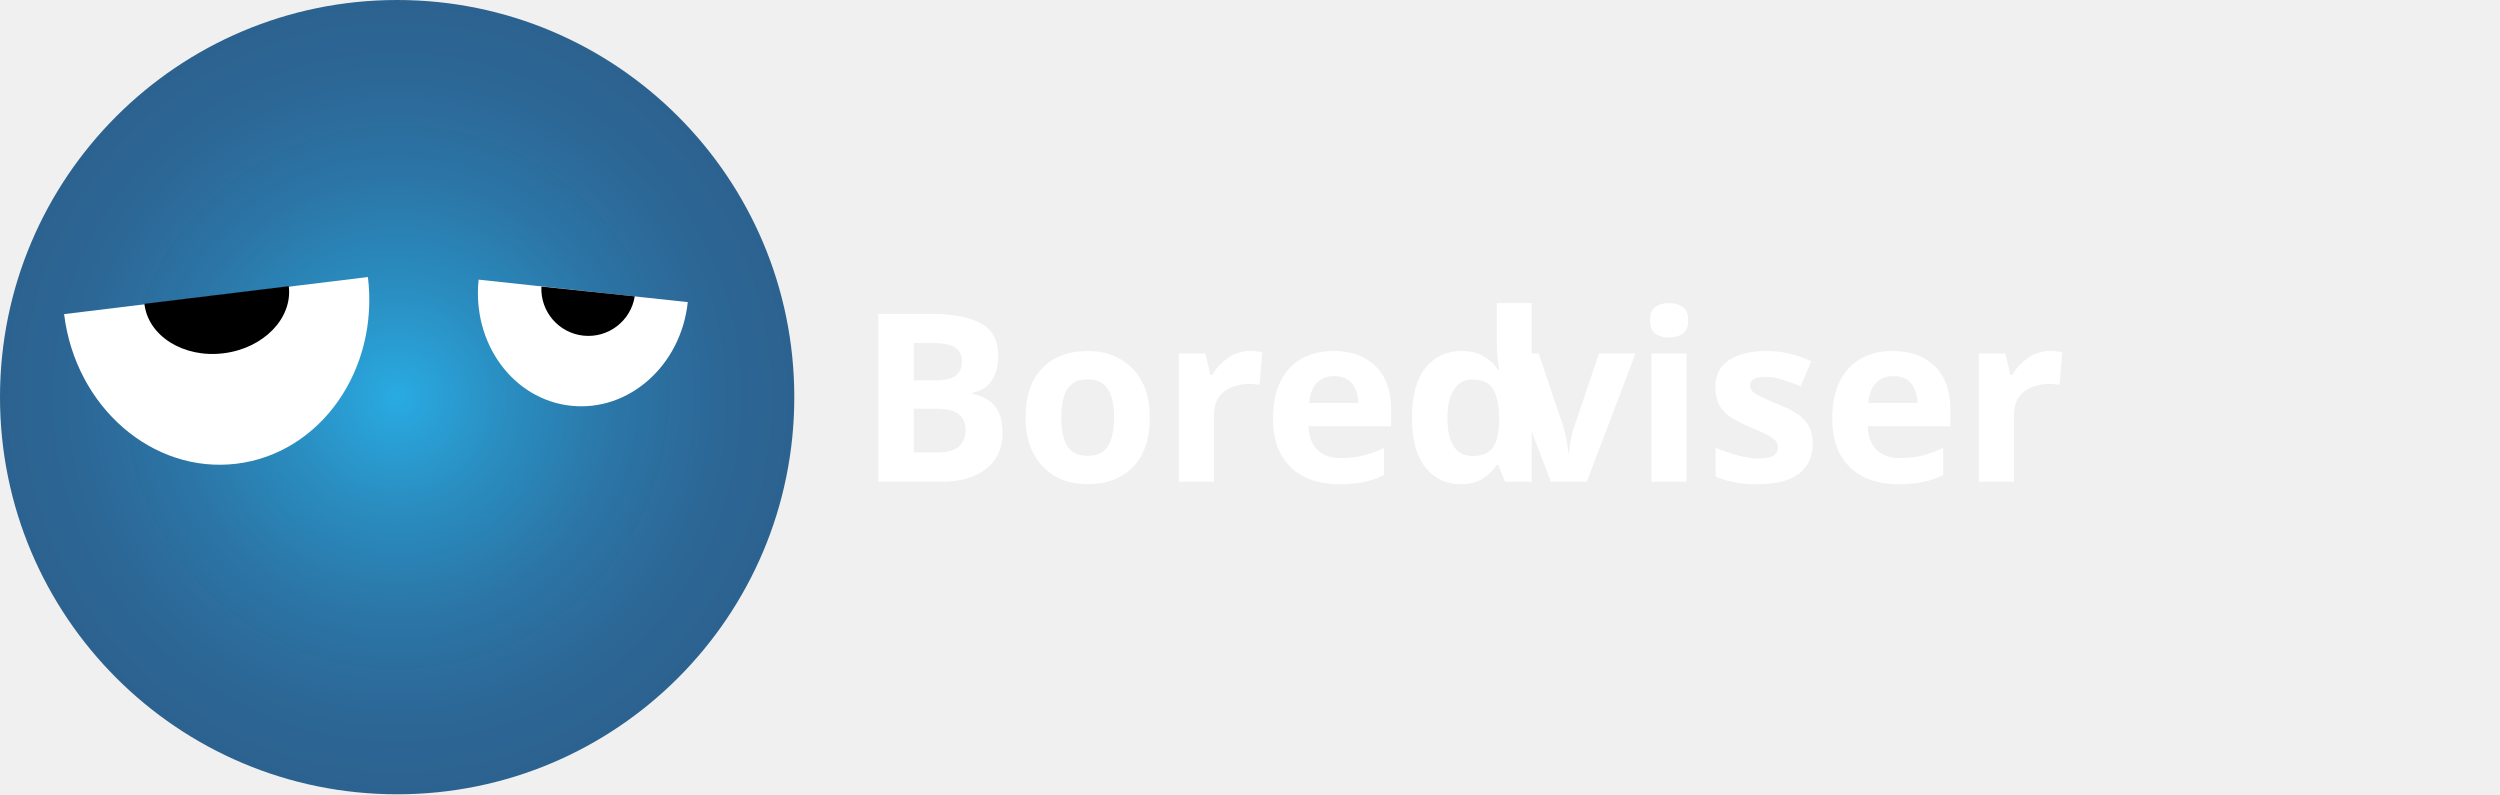
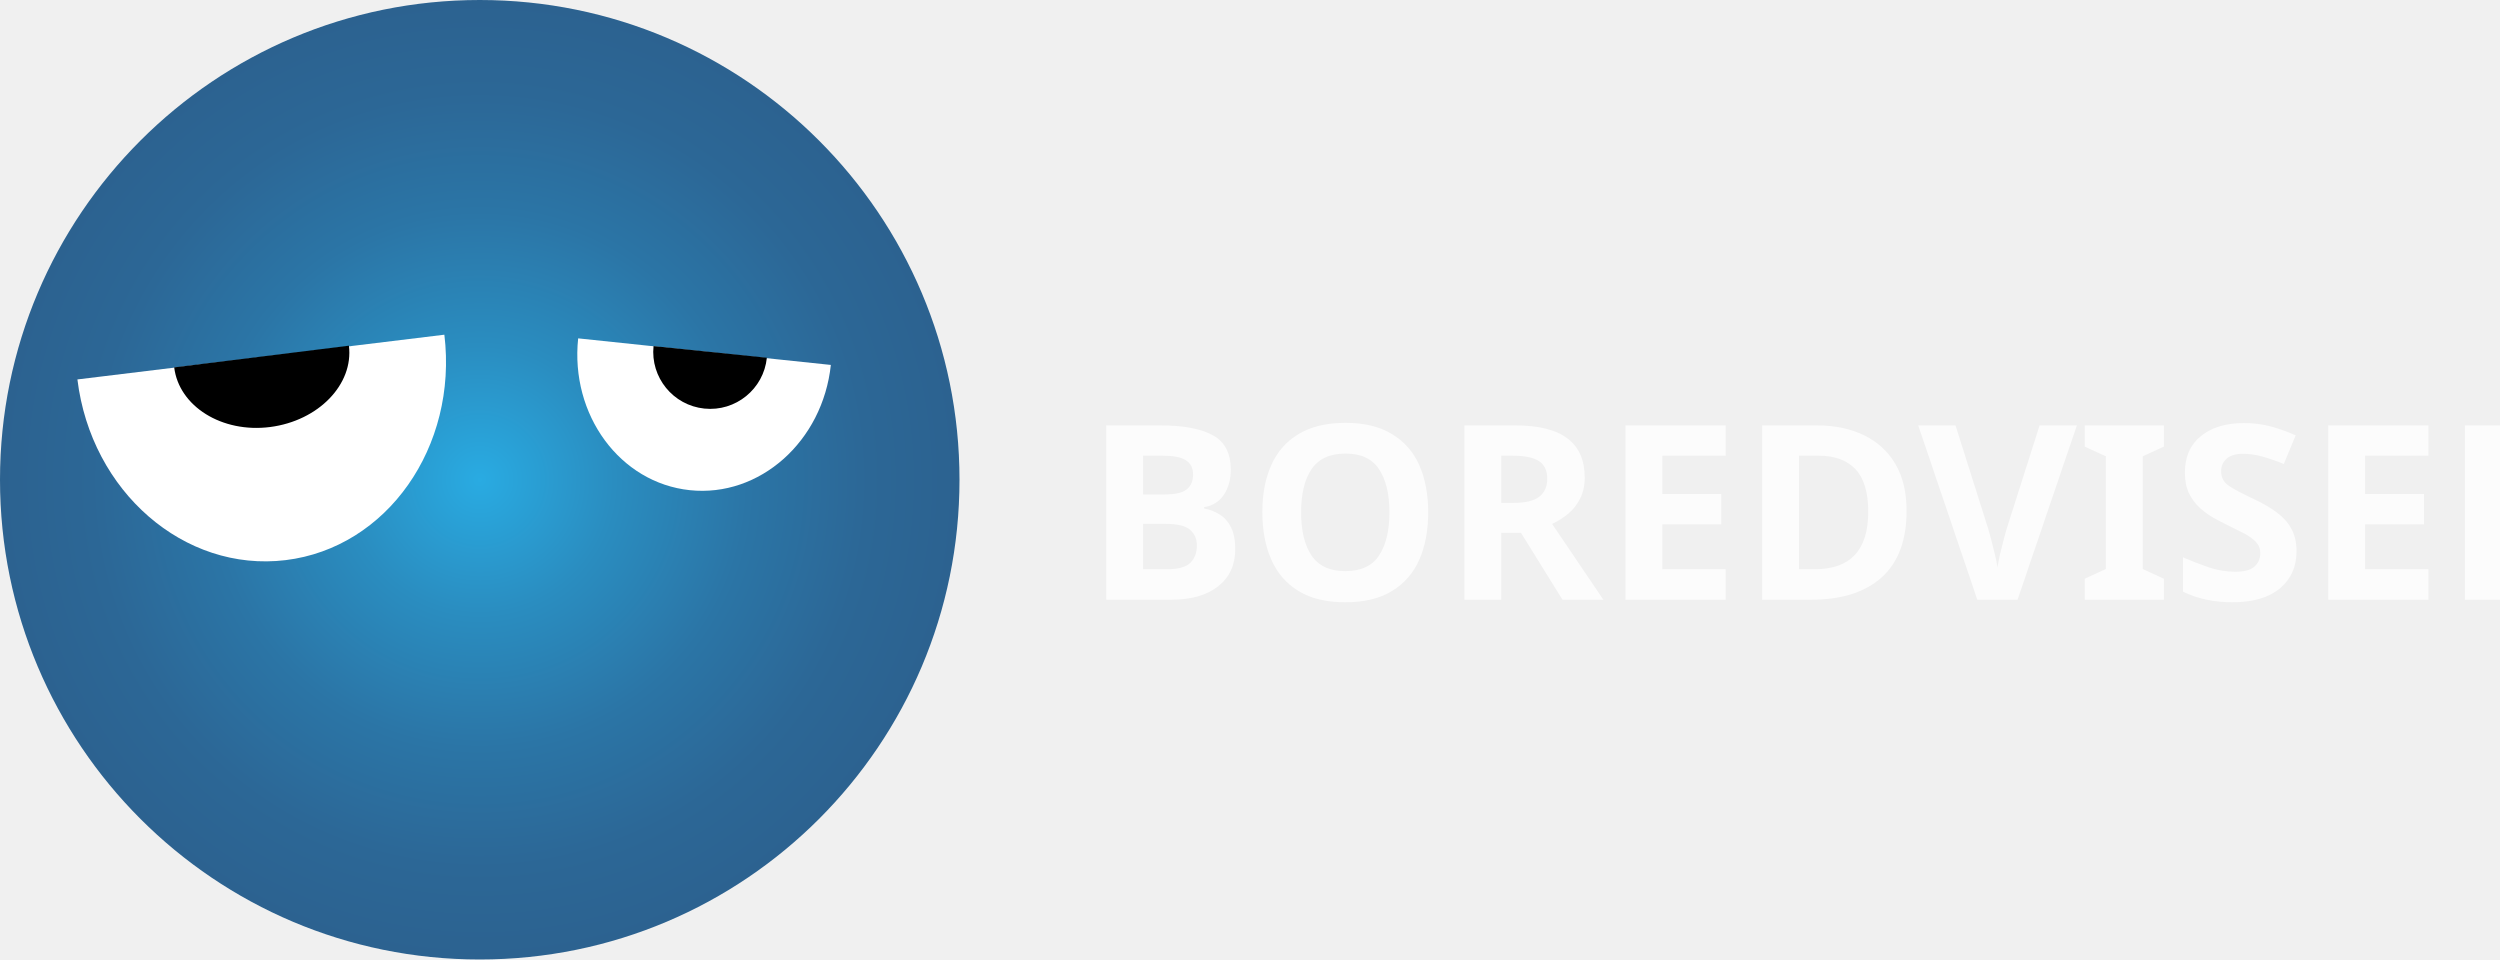
- <svg xmlns="http://www.w3.org/2000/svg" id="Layer_2" data-name="Layer 2" viewBox="0 0 191.49 60.83">
+ <svg xmlns="http://www.w3.org/2000/svg" id="Layer_2" data-name="Layer 2" viewBox="0 0 184.42 70.78">
  <defs>
-     <style>.cls-1{fill:url(#radial-gradient);}.cls-2,.cls-3{fill:#fff;}.cls-3{font-size:18px;font-family:TrebuchetMS-Bold, Trebuchet MS;font-weight:700;}.cls-4{letter-spacing:0.03em;}</style>
-     <radialGradient id="radial-gradient" cx="30.42" cy="30.42" r="30.42" gradientUnits="userSpaceOnUse">
+     <style>.cls-1{fill:url(#radial-gradient);}.cls-2{fill:#fff;}.cls-3{font-size:18px;fill:#fcfcfc;font-family:TrebuchetMS-Bold, Trebuchet MS;font-weight:700;}</style>
+     <radialGradient id="radial-gradient" cx="35.39" cy="35.39" r="35.39" gradientUnits="userSpaceOnUse">
      <stop offset="0" stop-color="#29abe2" />
      <stop offset="0.28" stop-color="#2a8dc0" />
      <stop offset="0.56" stop-color="#2b75a6" />
      <stop offset="0.81" stop-color="#2c6796" />
      <stop offset="1" stop-color="#2c6290" />
    </radialGradient>
  </defs>
-   <circle class="cls-1" cx="30.42" cy="30.42" r="30.42" />
-   <path class="cls-2" d="M32.12,70.8c.87,7.12-3.64,13.52-10.07,14.3S9.72,80.75,8.85,73.64" transform="translate(-3.94 -49.58)" />
-   <path class="cls-2" d="M56.62,72.72c-.51,4.85-4.51,8.41-8.94,7.94S40.09,75.89,40.6,71" transform="translate(-3.94 -49.58)" />
-   <path d="M52.56,72.28a3.6,3.6,0,0,1-7.15-.75" transform="translate(-3.94 -49.58)" />
-   <path d="M26.06,71.5c.3,2.46-1.93,4.76-5,5.14S15.28,75.31,15,72.85" transform="translate(-3.94 -49.58)" />
-   <text class="cls-3" transform="translate(65.65 36.9)">Bored<tspan class="cls-4" x="49.39" y="0">v</tspan>
-     <tspan x="59.44" y="0">iser</tspan>
-   </text>
+   <circle class="cls-1" cx="35.39" cy="35.39" r="35.39" />
+   <path class="cls-2" d="M38.57,69.3c1,8.27-4.23,15.72-11.71,16.63S12.51,80.87,11.5,72.6" transform="translate(-5.79 -44.61)" />
+   <path class="cls-2" d="M67.08,71.53c-.6,5.64-5.25,9.78-10.4,9.24s-8.84-5.55-8.24-11.2" transform="translate(-5.79 -44.61)" />
+   <path d="M62.36,71A4.18,4.18,0,0,1,54,70.14" transform="translate(-5.79 -44.61)" />
+   <path d="M31.53,70.11c.35,2.86-2.25,5.54-5.81,6s-6.73-1.53-7.08-4.4" transform="translate(-5.79 -44.61)" />
+   <text class="cls-3" transform="translate(79.98 44.24)">BOREDVISER</text>
</svg>
